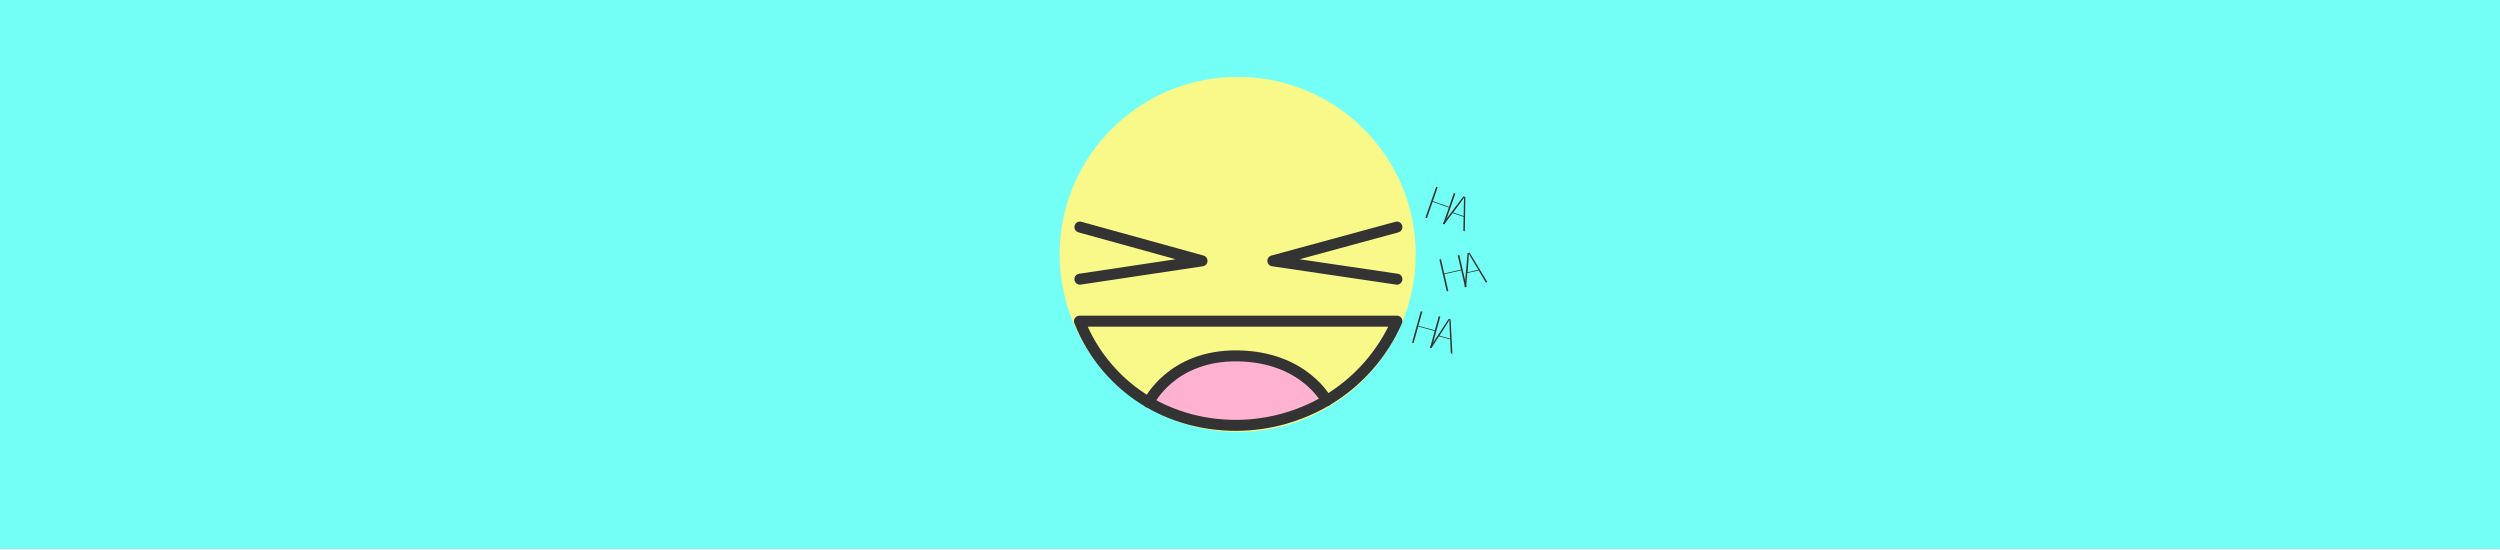
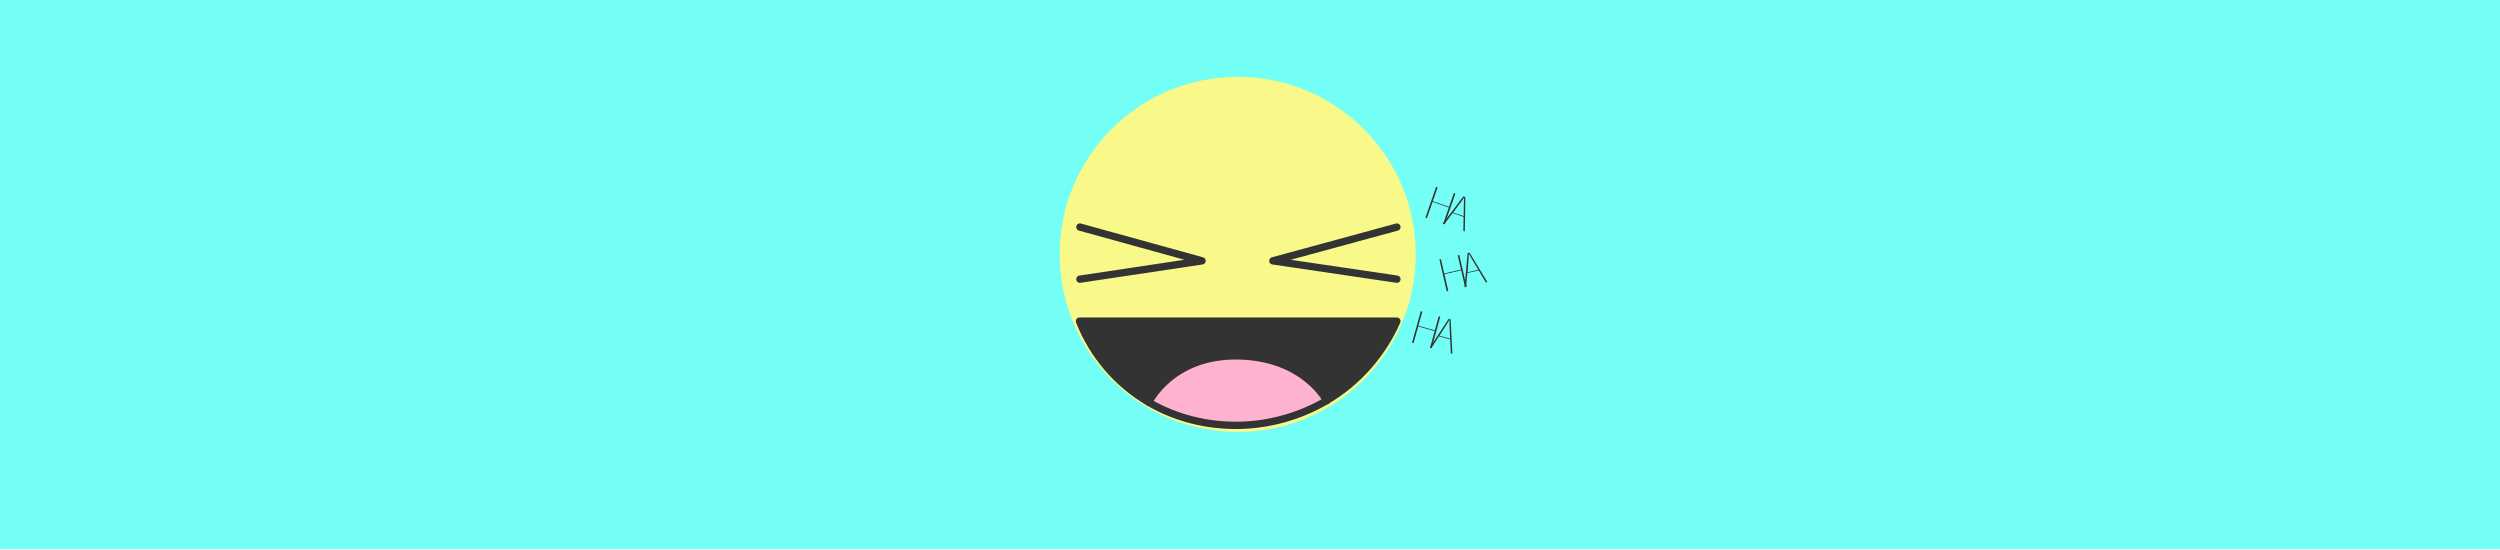
<svg xmlns="http://www.w3.org/2000/svg" viewBox="0 0 1366 300">
  <defs>
-     <style>.cls-1{fill:#73fff5;}.cls-2{fill:#f9f98a;}.cls-3{fill:#ffb2d0;}.cls-4{fill:none;stroke:#333;stroke-linecap:round;stroke-linejoin:round;stroke-width:6px;}.cls-5{fill:#333;}</style>
+     <style>.cls-1{fill:#73fff5;}.cls-2{fill:#f9f98a;}.cls-3{fill:#333;}.cls-4{fill:#ffb2d0;}.cls-5{fill:none;stroke:#333;stroke-linecap:round;stroke-linejoin:round;stroke-width:4px;}</style>
  </defs>
  <g id="background">
    <rect class="cls-1" width="1366" height="300" />
  </g>
  <g id="Layer_1" data-name="Layer 1">
    <ellipse class="cls-2" cx="676.27" cy="139" rx="97.27" ry="97" />
-     <path class="cls-3" d="M676.28,194.45c36.29.53,48.61,24.43,48.61,24.43a98.28,98.28,0,0,1-48.61,13.54c-6.46,0-27.3-.12-48.61-12.6C627.67,219.82,640,193.93,676.28,194.45Z" />
-     <polyline class="cls-4" points="590.07 124.07 656.79 142.52 590.07 152.54" />
-     <polyline class="cls-4" points="763.27 124.07 695.49 142.52 763.27 152.54" />
-     <path class="cls-4" d="M627.67,219.82a89.11,89.11,0,0,1-37.86-44.34H763.27a94.78,94.78,0,0,1-38.38,43.4,98.28,98.28,0,0,1-48.61,13.54C669.82,232.46,649,232.3,627.67,219.82Z" />
-     <path class="cls-4" d="M627.67,219.82s12.31-25.89,48.61-25.37,48.61,24.43,48.61,24.43" />
-     <path class="cls-5" d="M776.31,170.05l.86.24L775,178l9,2.49,2.13-7.71.85.23-4.73,17.19-.86-.24,2.51-9.08-9-2.49-2.51,9.08-.85-.23Z" />
-     <path class="cls-5" d="M786.26,183.76l-4.14,6.38-.85-.23,10.26-15.66,1.11.3.94,18.75-.86-.24-.33-7.61Zm6.08,1.26c-.33-6.84-.42-9-.37-10.21h-.05c-.61,1.24-2.74,4.43-5.4,8.61Z" />
-     <path class="cls-5" d="M786.49,141.8l.86-.19,1.78,7.8,9.14-2.08-1.77-7.8.86-.2,4,17.38-.87.2-2.09-9.19-9.14,2.08,2.09,9.19-.86.2Z" />
-     <path class="cls-5" d="M801.74,149.18l-.63,7.58-.86.2,1.63-18.66,1.12-.25,9.69,16.07-.86.2-3.9-6.55Zm6-1.77c-3.52-5.87-4.65-7.75-5.16-8.82h0c0,1.39-.31,5.21-.68,10.15Z" />
-     <path class="cls-5" d="M784.71,102.07l.83.3-2.63,7.55,8.85,3.09,2.64-7.56.83.29-5.86,16.83-.84-.29,3.1-8.89-8.85-3.09-3.1,8.9-.84-.29Z" />
-     <path class="cls-5" d="M793.72,116.41l-4.55,6.09-.83-.29,11.27-14.95,1.08.38-.3,18.77-.84-.29.17-7.62Zm6,1.66c.12-6.85.17-9,.3-10.21l0,0c-.69,1.2-3,4.25-6,8.24Z" />
+     <path class="cls-3" d="M589.81,175.48H763.27a94.78,94.78,0,0,1-38.38,43.4s-12.32-23.9-48.61-24.43-48.61,25.37-48.61,25.37a89.11,89.11,0,0,1-37.86-44.34Z" />
+     <path class="cls-4" d="M676.28,194.45c36.29.53,48.61,24.43,48.61,24.43a98.28,98.28,0,0,1-48.61,13.54c-6.46,0-27.3-.12-48.61-12.6C627.67,219.82,640,193.93,676.28,194.45Z" />
+     <polyline class="cls-5" points="590.07 124.07 656.79 142.52 590.07 152.54" />
+     <polyline class="cls-5" points="763.27 124.07 695.49 142.52 763.27 152.54" />
+     <path class="cls-5" d="M627.67,219.82a89.11,89.11,0,0,1-37.86-44.34H763.27a94.78,94.78,0,0,1-38.38,43.4,98.28,98.28,0,0,1-48.61,13.54C669.82,232.46,649,232.3,627.67,219.82Z" />
+     <path class="cls-5" d="M627.67,219.82s12.31-25.89,48.61-25.37,48.61,24.43,48.61,24.43" />
+     <path class="cls-3" d="M776.31,170.05l.86.24L775,178l9,2.49,2.13-7.71.85.23-4.73,17.19-.86-.24,2.51-9.08-9-2.49-2.51,9.08-.85-.23Z" />
+     <path class="cls-3" d="M786.26,183.76l-4.14,6.38-.85-.23,10.26-15.66,1.11.3.94,18.75-.86-.24-.33-7.61Zm6.08,1.26c-.33-6.84-.42-9-.37-10.21h-.05c-.61,1.24-2.74,4.43-5.4,8.61Z" />
+     <path class="cls-3" d="M786.49,141.8l.86-.19,1.78,7.8,9.14-2.08-1.77-7.8.86-.2,4,17.38-.87.2-2.09-9.19-9.14,2.08,2.09,9.19-.86.2Z" />
+     <path class="cls-3" d="M801.74,149.18l-.63,7.58-.86.2,1.63-18.66,1.12-.25,9.69,16.07-.86.2-3.9-6.55Zm6-1.77c-3.52-5.87-4.65-7.75-5.16-8.82h0c0,1.39-.31,5.21-.68,10.15Z" />
+     <path class="cls-3" d="M784.71,102.07l.83.3-2.63,7.55,8.85,3.09,2.64-7.56.83.29-5.86,16.83-.84-.29,3.1-8.89-8.85-3.09-3.1,8.9-.84-.29Z" />
+     <path class="cls-3" d="M793.72,116.41l-4.55,6.09-.83-.29,11.27-14.95,1.08.38-.3,18.77-.84-.29.17-7.62Zm6,1.66c.12-6.85.17-9,.3-10.21l0,0c-.69,1.2-3,4.25-6,8.24Z" />
  </g>
</svg>
